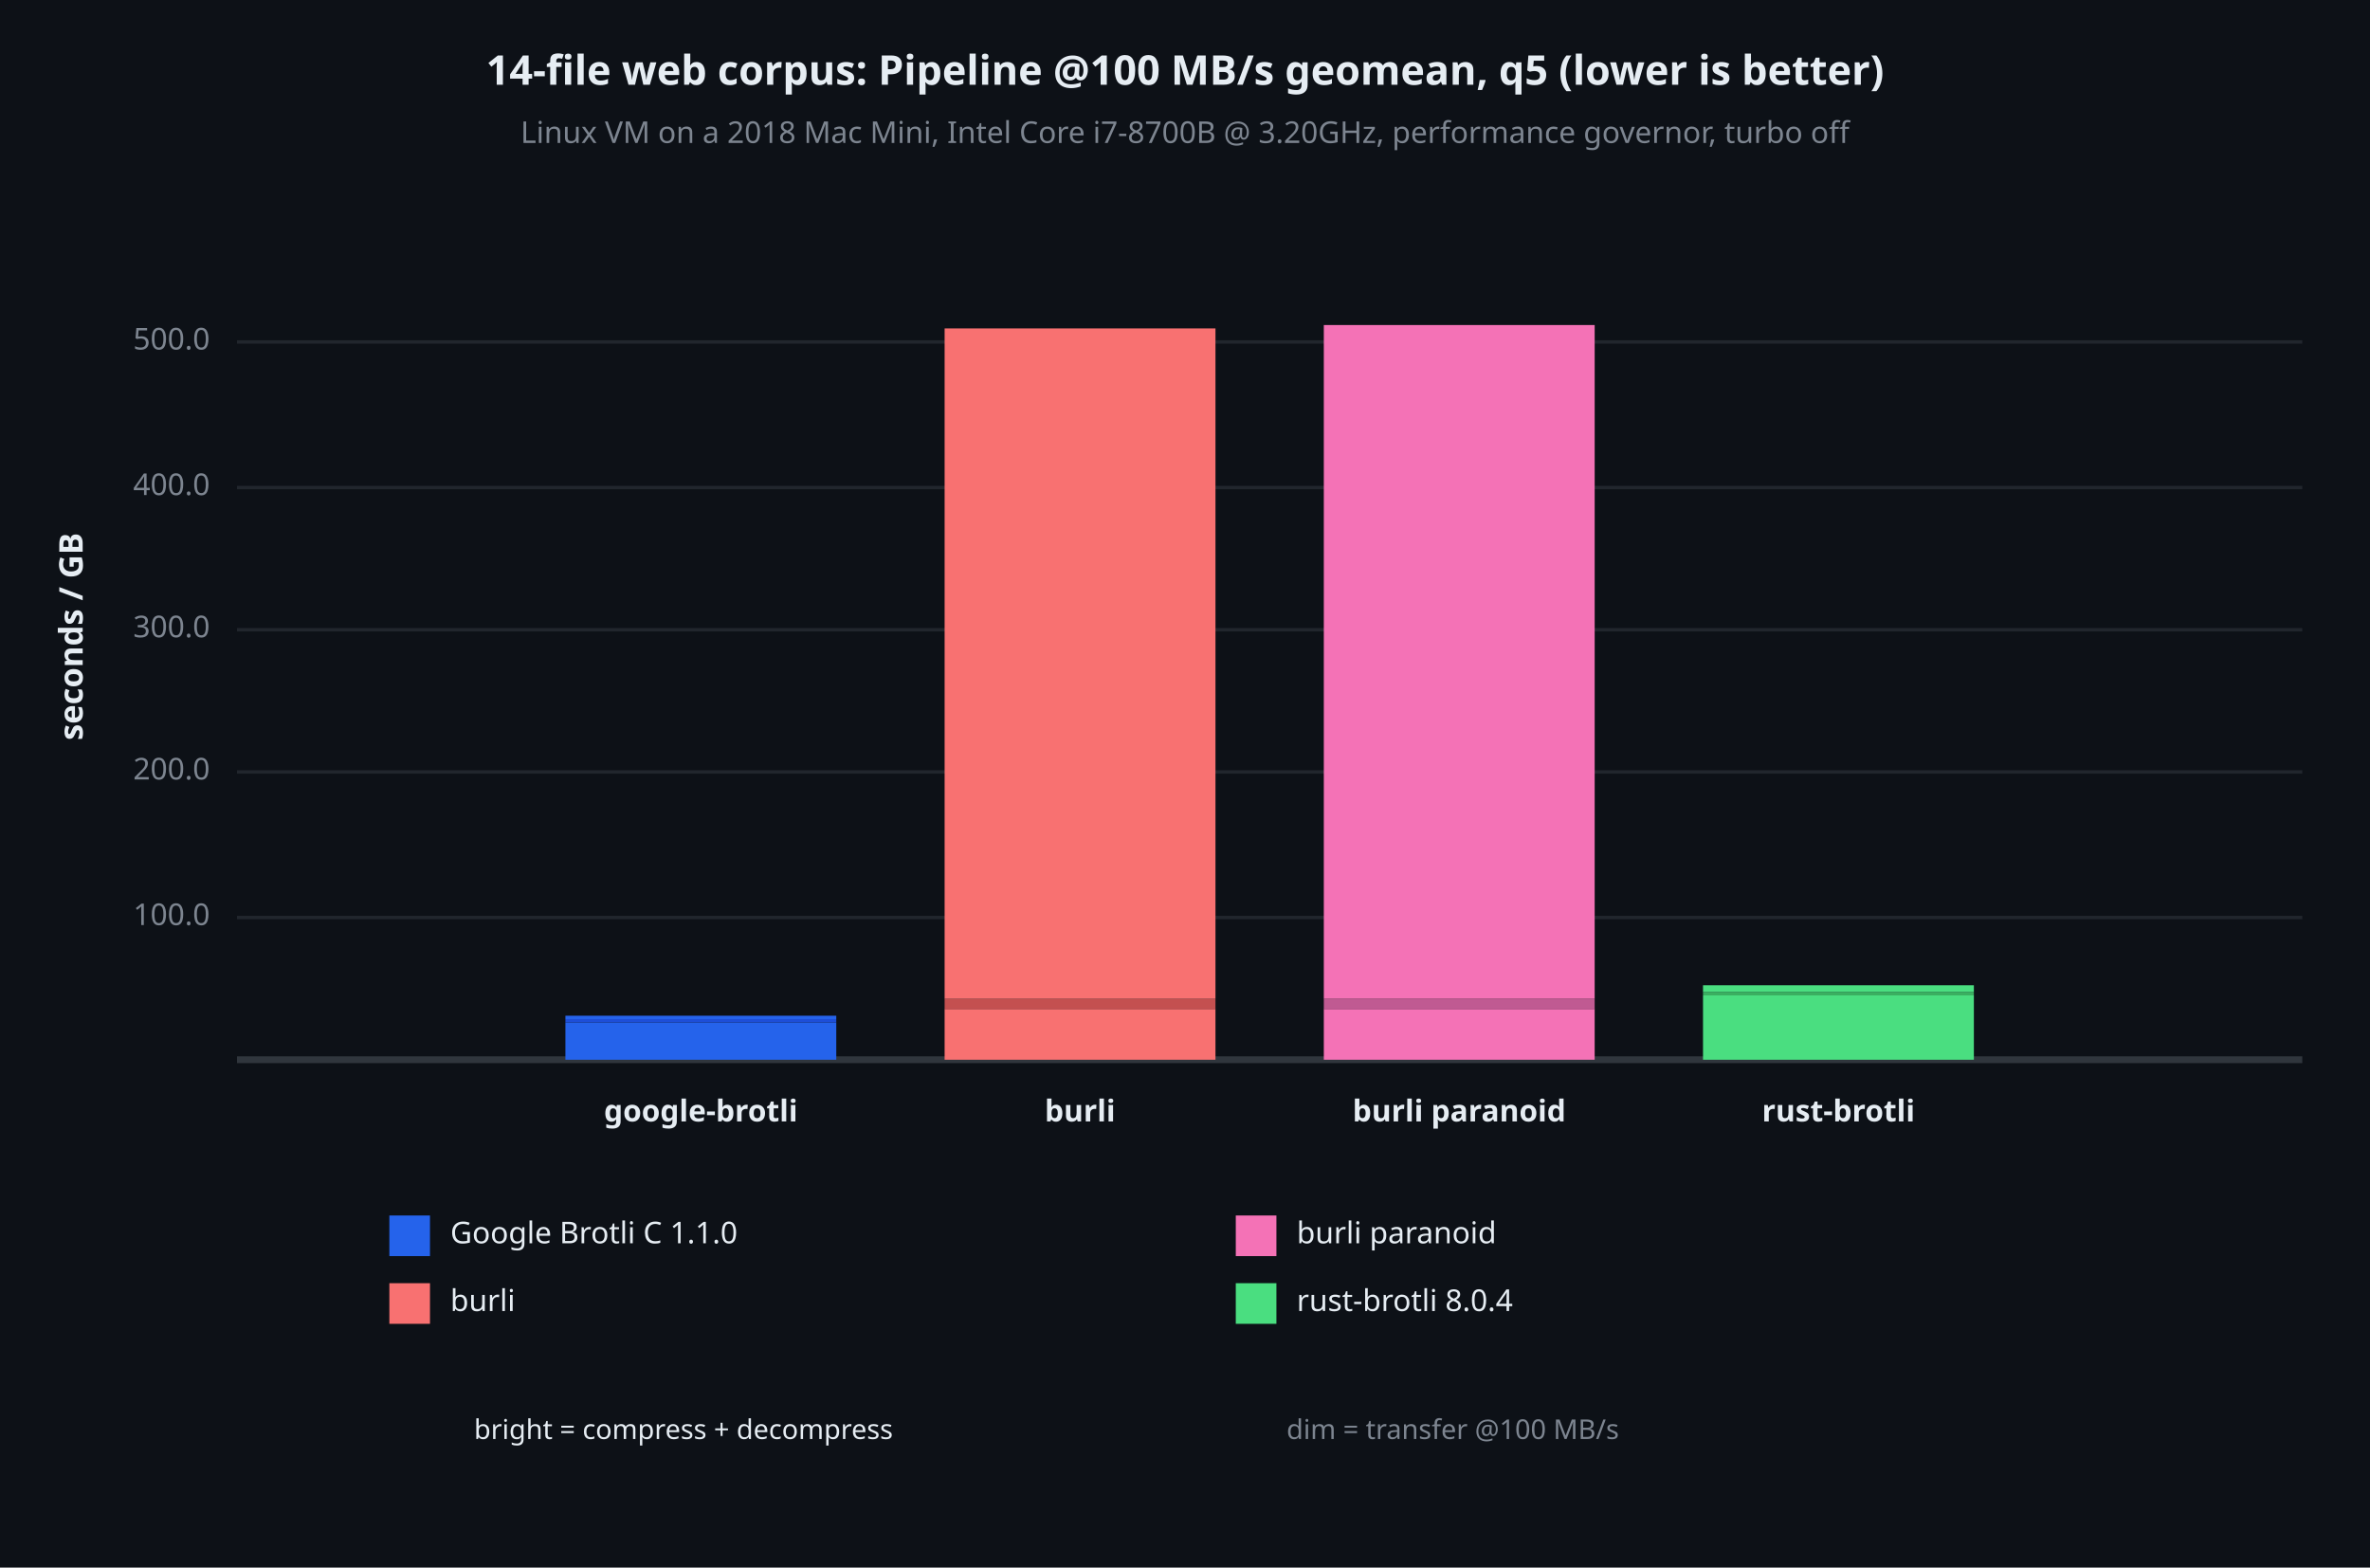
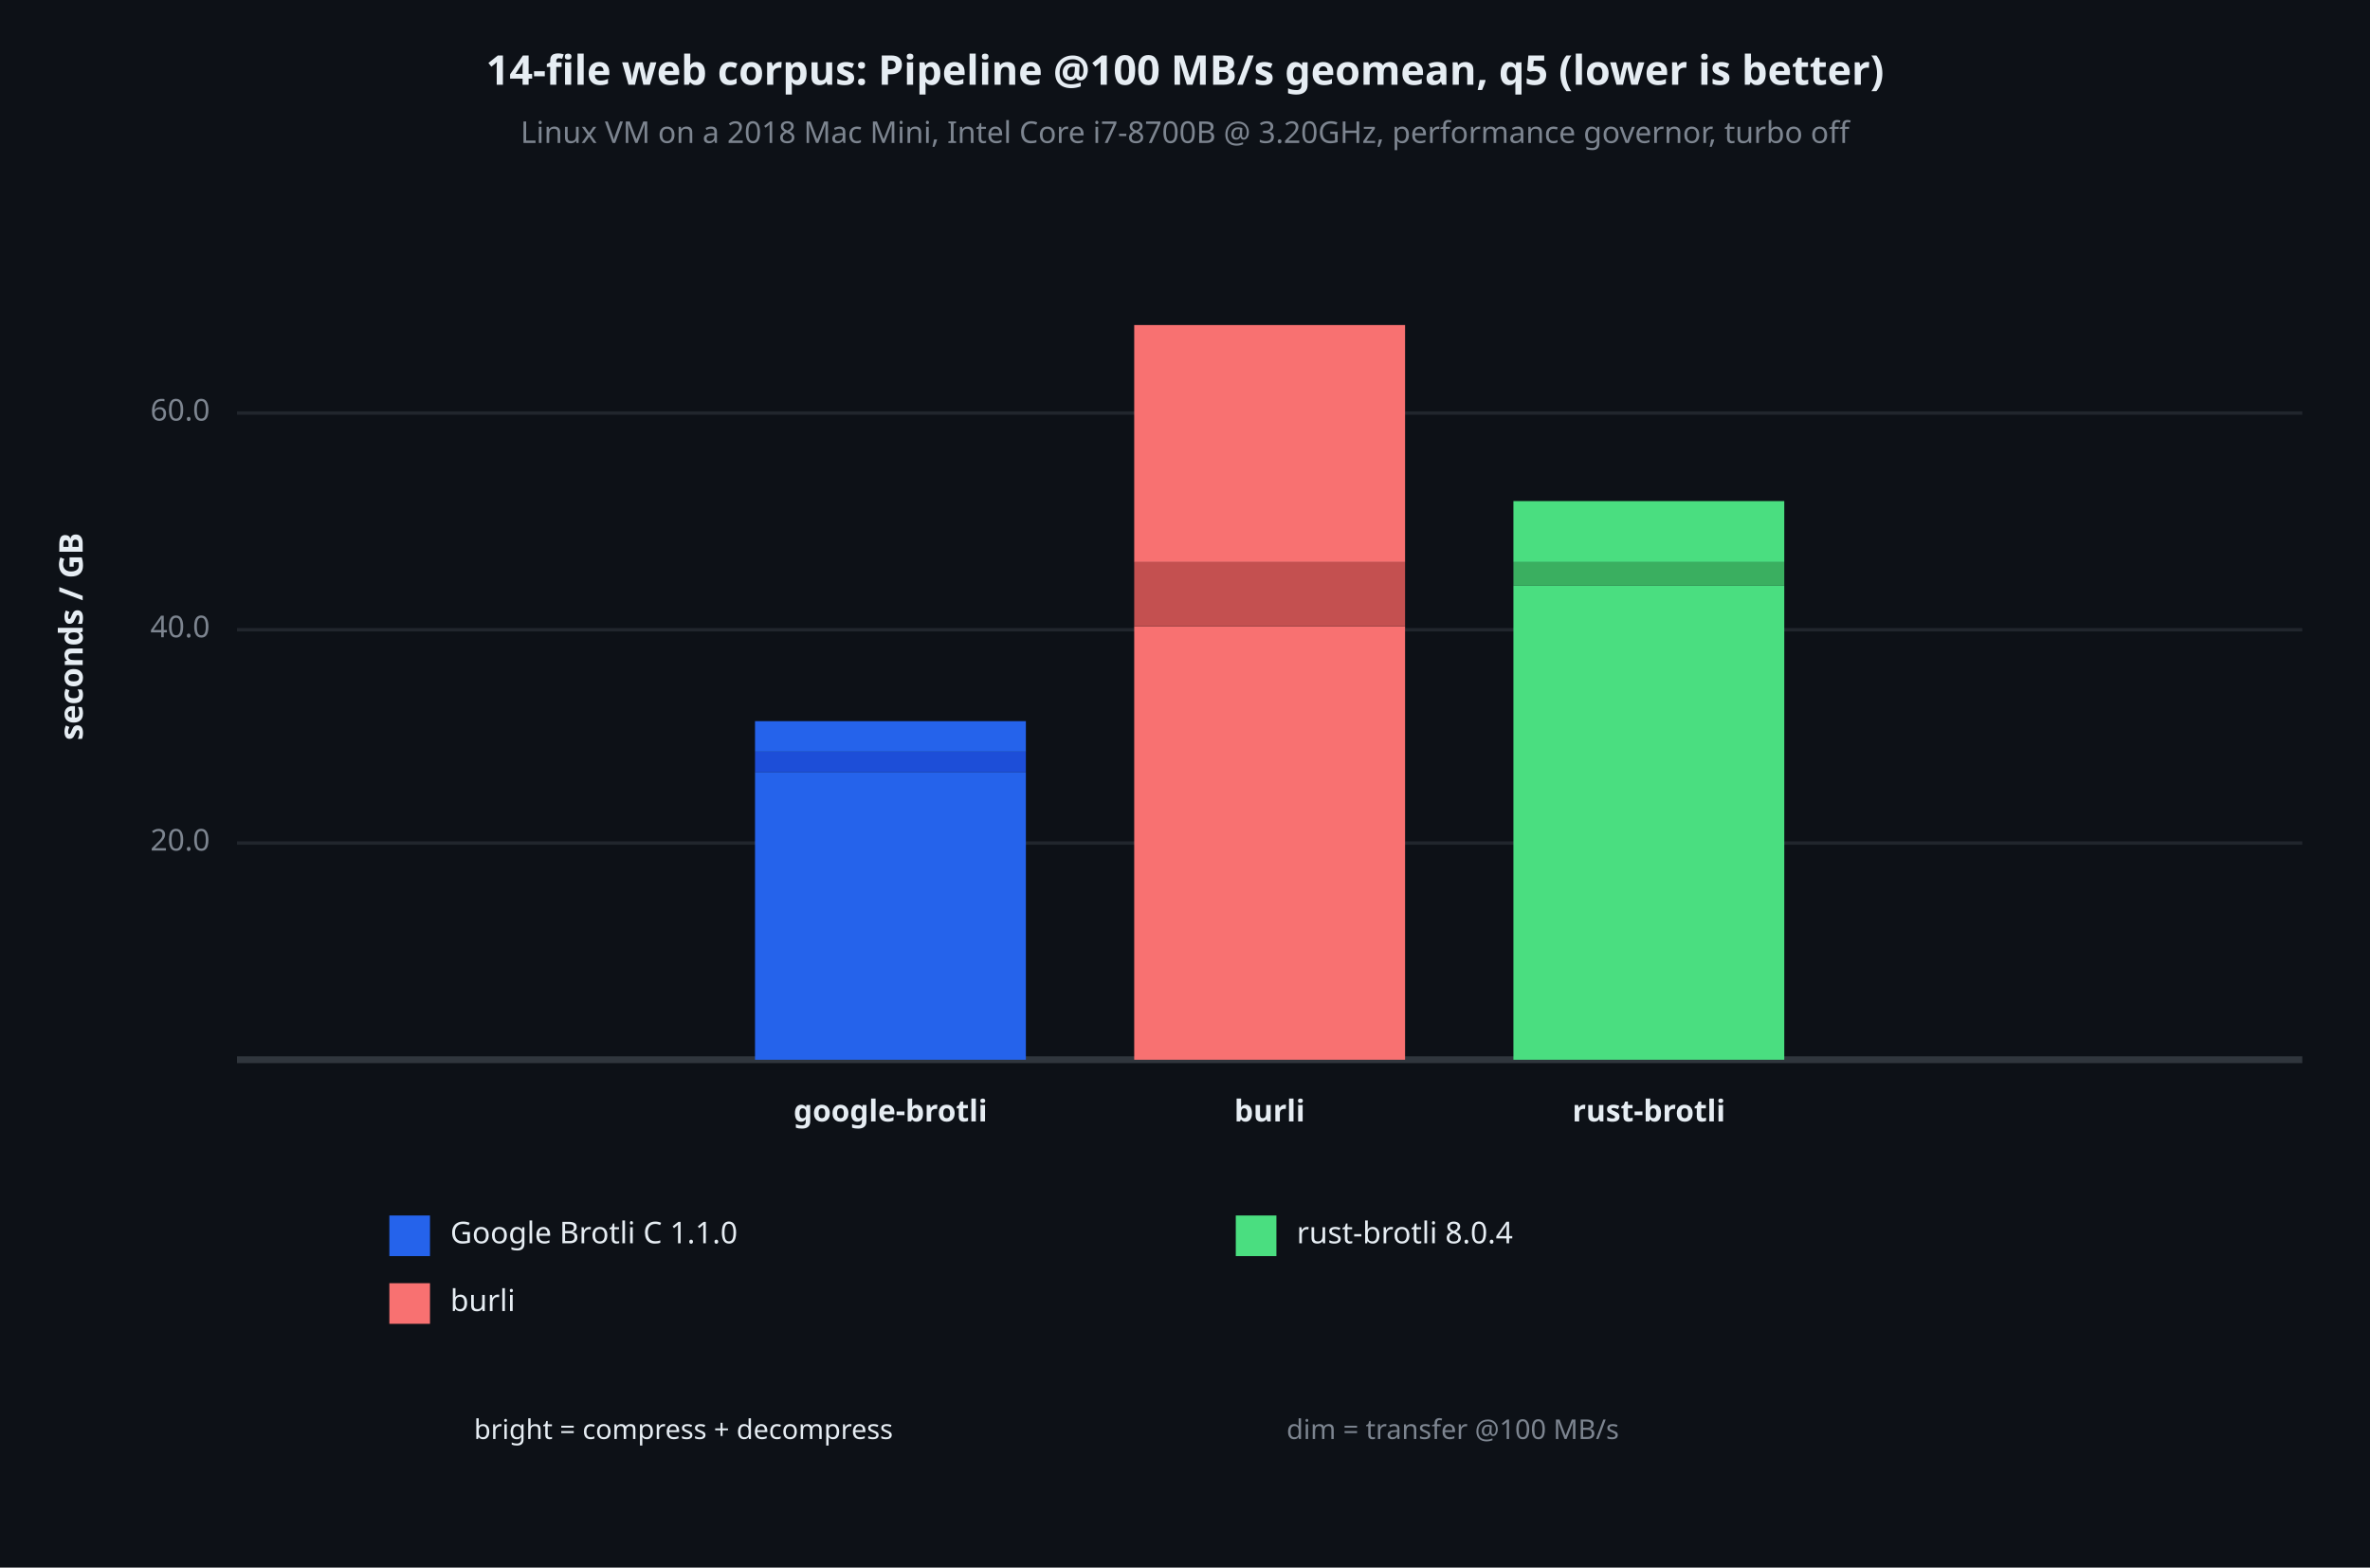
<svg xmlns="http://www.w3.org/2000/svg" viewBox="0 0 700 463" font-family="system-ui, -apple-system, sans-serif">
  <rect x="0" y="0" width="700" height="463" opacity="1" fill="#0D1117" stroke="none" />
  <text x="350" y="22" dy="0.5ex" text-anchor="middle" font-family="sans-serif" font-size="12.097" opacity="1" fill="#E6EDF3" font-weight="bold">
14-file web corpus: Pipeline @100 MB/s geomean, q5 (lower is better)
</text>
  <text x="350" y="40" dy="0.5ex" text-anchor="middle" font-family="sans-serif" font-size="8.871" opacity="1" fill="#7D8590">
Linux VM on a 2018 Mac Mini, Intel Core i7-8700B @ 3.20GHz, performance governor, turbo off
</text>
  <text x="22" y="188" dy="0.5ex" text-anchor="middle" font-family="sans-serif" font-size="9.677" opacity="1" fill="#E6EDF3" font-weight="bold" transform="rotate(270, 22, 188)">
seconds / GB
</text>
-   <polyline fill="none" opacity="1" stroke="#21262D" stroke-width="1" points="70,271 680,271 " />
-   <text x="62" y="271" dy="0.5ex" text-anchor="end" font-family="sans-serif" font-size="8.871" opacity="1" fill="#7D8590">
- 100.0
- </text>
-   <polyline fill="none" opacity="1" stroke="#21262D" stroke-width="1" points="70,228 680,228 " />
-   <text x="62" y="228" dy="0.5ex" text-anchor="end" font-family="sans-serif" font-size="8.871" opacity="1" fill="#7D8590">
- 200.0
+   <polyline fill="none" opacity="1" stroke="#21262D" stroke-width="1" points="70,249 680,249 " />
+   <text x="62" y="249" dy="0.5ex" text-anchor="end" font-family="sans-serif" font-size="8.871" opacity="1" fill="#7D8590">
+ 20.0
</text>
  <polyline fill="none" opacity="1" stroke="#21262D" stroke-width="1" points="70,186 680,186 " />
  <text x="62" y="186" dy="0.5ex" text-anchor="end" font-family="sans-serif" font-size="8.871" opacity="1" fill="#7D8590">
- 300.0
+ 40.0
</text>
-   <polyline fill="none" opacity="1" stroke="#21262D" stroke-width="1" points="70,144 680,144 " />
-   <text x="62" y="144" dy="0.5ex" text-anchor="end" font-family="sans-serif" font-size="8.871" opacity="1" fill="#7D8590">
- 400.0
- </text>
-   <polyline fill="none" opacity="1" stroke="#21262D" stroke-width="1" points="70,101 680,101 " />
-   <text x="62" y="101" dy="0.5ex" text-anchor="end" font-family="sans-serif" font-size="8.871" opacity="1" fill="#7D8590">
- 500.0
+   <polyline fill="none" opacity="1" stroke="#21262D" stroke-width="1" points="70,122 680,122 " />
+   <text x="62" y="122" dy="0.5ex" text-anchor="end" font-family="sans-serif" font-size="8.871" opacity="1" fill="#7D8590">
+ 60.0
</text>
  <polyline fill="none" opacity="1" stroke="#30363D" stroke-width="2" points="70,313 680,313 " />
-   <rect x="167" y="302" width="80" height="11" opacity="1" fill="#2563EB" stroke="none" />
-   <rect x="167" y="301" width="80" height="1" opacity="1" fill="#1D4ED8" stroke="none" />
-   <rect x="167" y="300" width="80" height="1" opacity="1" fill="#2563EB" stroke="none" />
-   <text x="207" y="329" dy="0.5ex" text-anchor="middle" font-family="sans-serif" font-size="8.871" opacity="1" fill="#E6EDF3" font-weight="bold">
+   <rect x="223" y="228" width="80" height="85" opacity="1" fill="#2563EB" stroke="none" />
+   <rect x="223" y="222" width="80" height="6" opacity="1" fill="#1D4ED8" stroke="none" />
+   <rect x="223" y="213" width="80" height="9" opacity="1" fill="#2563EB" stroke="none" />
+   <text x="263" y="329" dy="0.5ex" text-anchor="middle" font-family="sans-serif" font-size="8.871" opacity="1" fill="#E6EDF3" font-weight="bold">
google-brotli
</text>
-   <rect x="279" y="298" width="80" height="15" opacity="1" fill="#F87171" stroke="none" />
-   <rect x="279" y="295" width="80" height="3" opacity="1" fill="#C45050" stroke="none" />
-   <rect x="279" y="97" width="80" height="198" opacity="1" fill="#F87171" stroke="none" />
-   <text x="319" y="329" dy="0.5ex" text-anchor="middle" font-family="sans-serif" font-size="8.871" opacity="1" fill="#E6EDF3" font-weight="bold">
+   <rect x="335" y="185" width="80" height="128" opacity="1" fill="#F87171" stroke="none" />
+   <rect x="335" y="166" width="80" height="19" opacity="1" fill="#C45050" stroke="none" />
+   <rect x="335" y="96" width="80" height="70" opacity="1" fill="#F87171" stroke="none" />
+   <text x="375" y="329" dy="0.5ex" text-anchor="middle" font-family="sans-serif" font-size="8.871" opacity="1" fill="#E6EDF3" font-weight="bold">
burli
</text>
-   <rect x="391" y="298" width="80" height="15" opacity="1" fill="#F472B6" stroke="none" />
-   <rect x="391" y="295" width="80" height="3" opacity="1" fill="#C05A92" stroke="none" />
-   <rect x="391" y="96" width="80" height="199" opacity="1" fill="#F472B6" stroke="none" />
-   <text x="431" y="329" dy="0.5ex" text-anchor="middle" font-family="sans-serif" font-size="8.871" opacity="1" fill="#E6EDF3" font-weight="bold">
- burli paranoid
- </text>
-   <rect x="503" y="294" width="80" height="19" opacity="1" fill="#4ADE80" stroke="none" />
-   <rect x="503" y="293" width="80" height="1" opacity="1" fill="#3AAF60" stroke="none" />
-   <rect x="503" y="291" width="80" height="2" opacity="1" fill="#4ADE80" stroke="none" />
-   <text x="543" y="329" dy="0.5ex" text-anchor="middle" font-family="sans-serif" font-size="8.871" opacity="1" fill="#E6EDF3" font-weight="bold">
+   <rect x="447" y="173" width="80" height="140" opacity="1" fill="#4ADE80" stroke="none" />
+   <rect x="447" y="166" width="80" height="7" opacity="1" fill="#3AAF60" stroke="none" />
+   <rect x="447" y="148" width="80" height="18" opacity="1" fill="#4ADE80" stroke="none" />
+   <text x="487" y="329" dy="0.5ex" text-anchor="middle" font-family="sans-serif" font-size="8.871" opacity="1" fill="#E6EDF3" font-weight="bold">
rust-brotli
</text>
  <rect x="115" y="359" width="12" height="12" opacity="1" fill="#2563EB" stroke="none" />
  <text x="133" y="365" dy="0.5ex" text-anchor="start" font-family="sans-serif" font-size="8.871" opacity="1" fill="#E6EDF3">
Google Brotli C 1.1.0
</text>
  <rect x="115" y="379" width="12" height="12" opacity="1" fill="#F87171" stroke="none" />
  <text x="133" y="385" dy="0.5ex" text-anchor="start" font-family="sans-serif" font-size="8.871" opacity="1" fill="#E6EDF3">
burli
</text>
-   <rect x="365" y="359" width="12" height="12" opacity="1" fill="#F472B6" stroke="none" />
+   <rect x="365" y="359" width="12" height="12" opacity="1" fill="#4ADE80" stroke="none" />
  <text x="383" y="365" dy="0.5ex" text-anchor="start" font-family="sans-serif" font-size="8.871" opacity="1" fill="#E6EDF3">
- burli paranoid
- </text>
-   <rect x="365" y="379" width="12" height="12" opacity="1" fill="#4ADE80" stroke="none" />
-   <text x="383" y="385" dy="0.5ex" text-anchor="start" font-family="sans-serif" font-size="8.871" opacity="1" fill="#E6EDF3">
rust-brotli 8.0.4
</text>
  <text x="140" y="423" dy="0.5ex" text-anchor="start" font-family="sans-serif" font-size="8.065" opacity="1" fill="#E6EDF3">
bright = compress + decompress
</text>
  <text x="380" y="423" dy="0.5ex" text-anchor="start" font-family="sans-serif" font-size="8.065" opacity="1" fill="#7D8590">
dim = transfer @100 MB/s
</text>
</svg>
